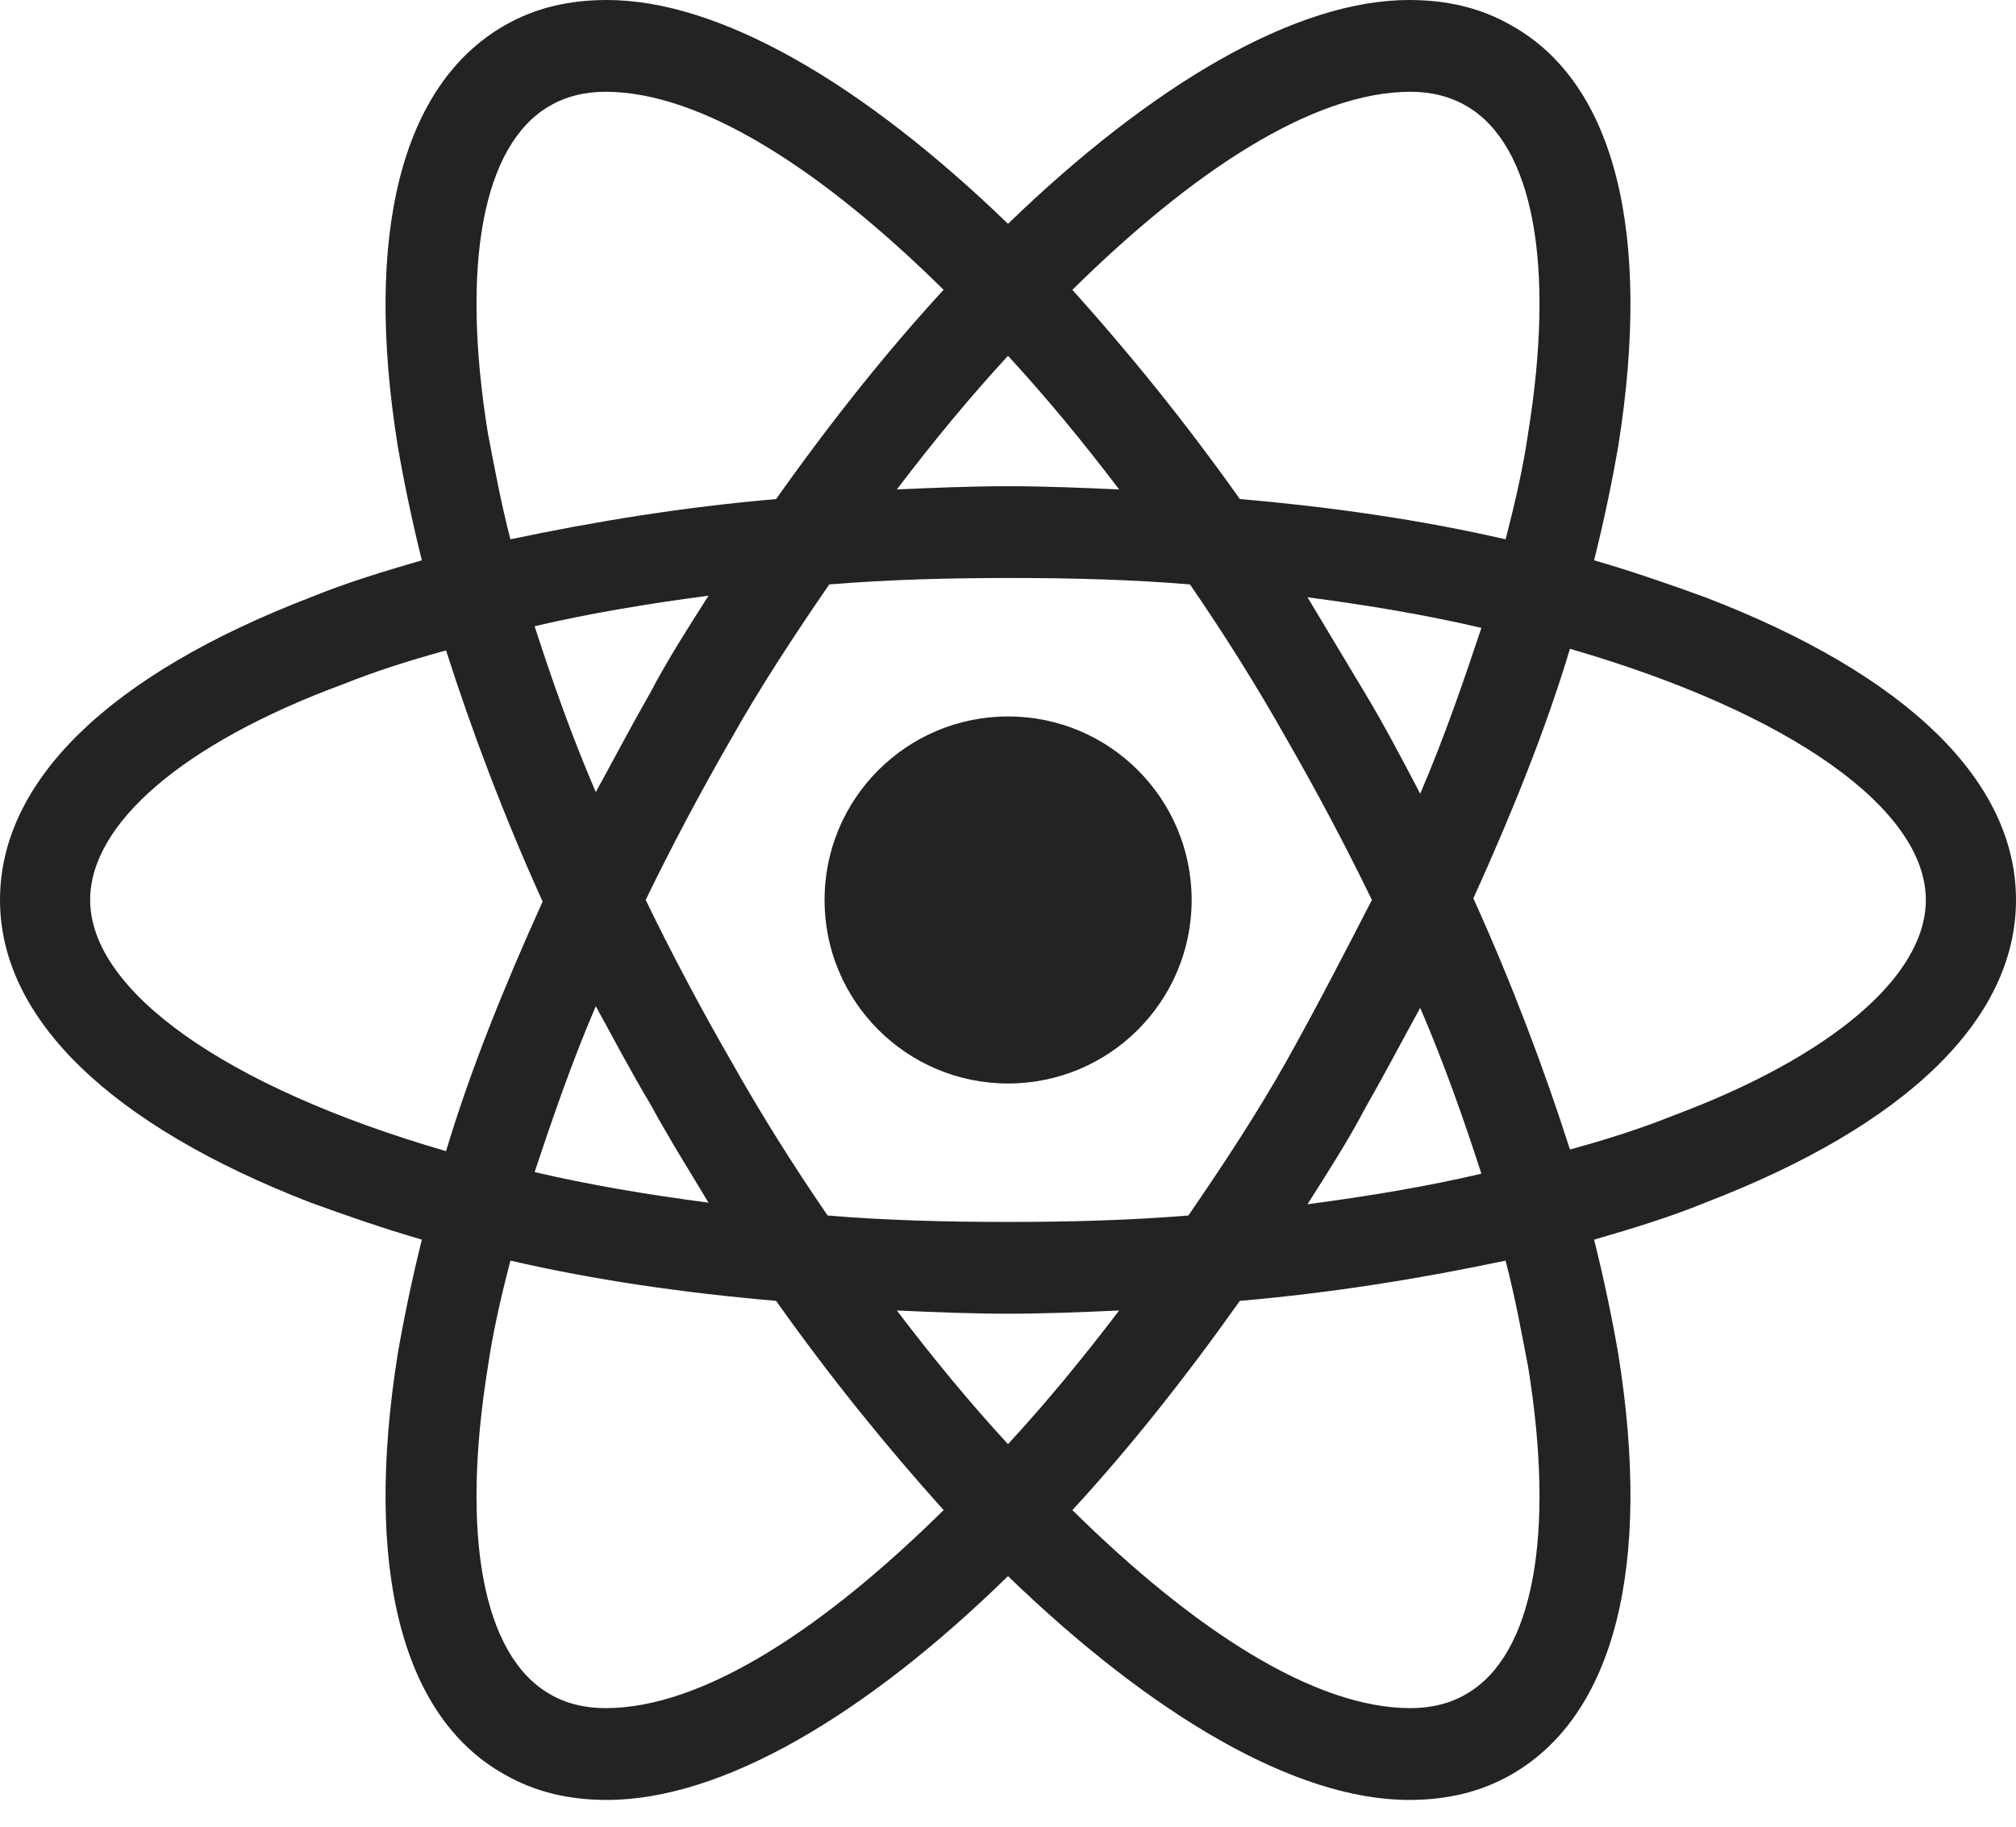
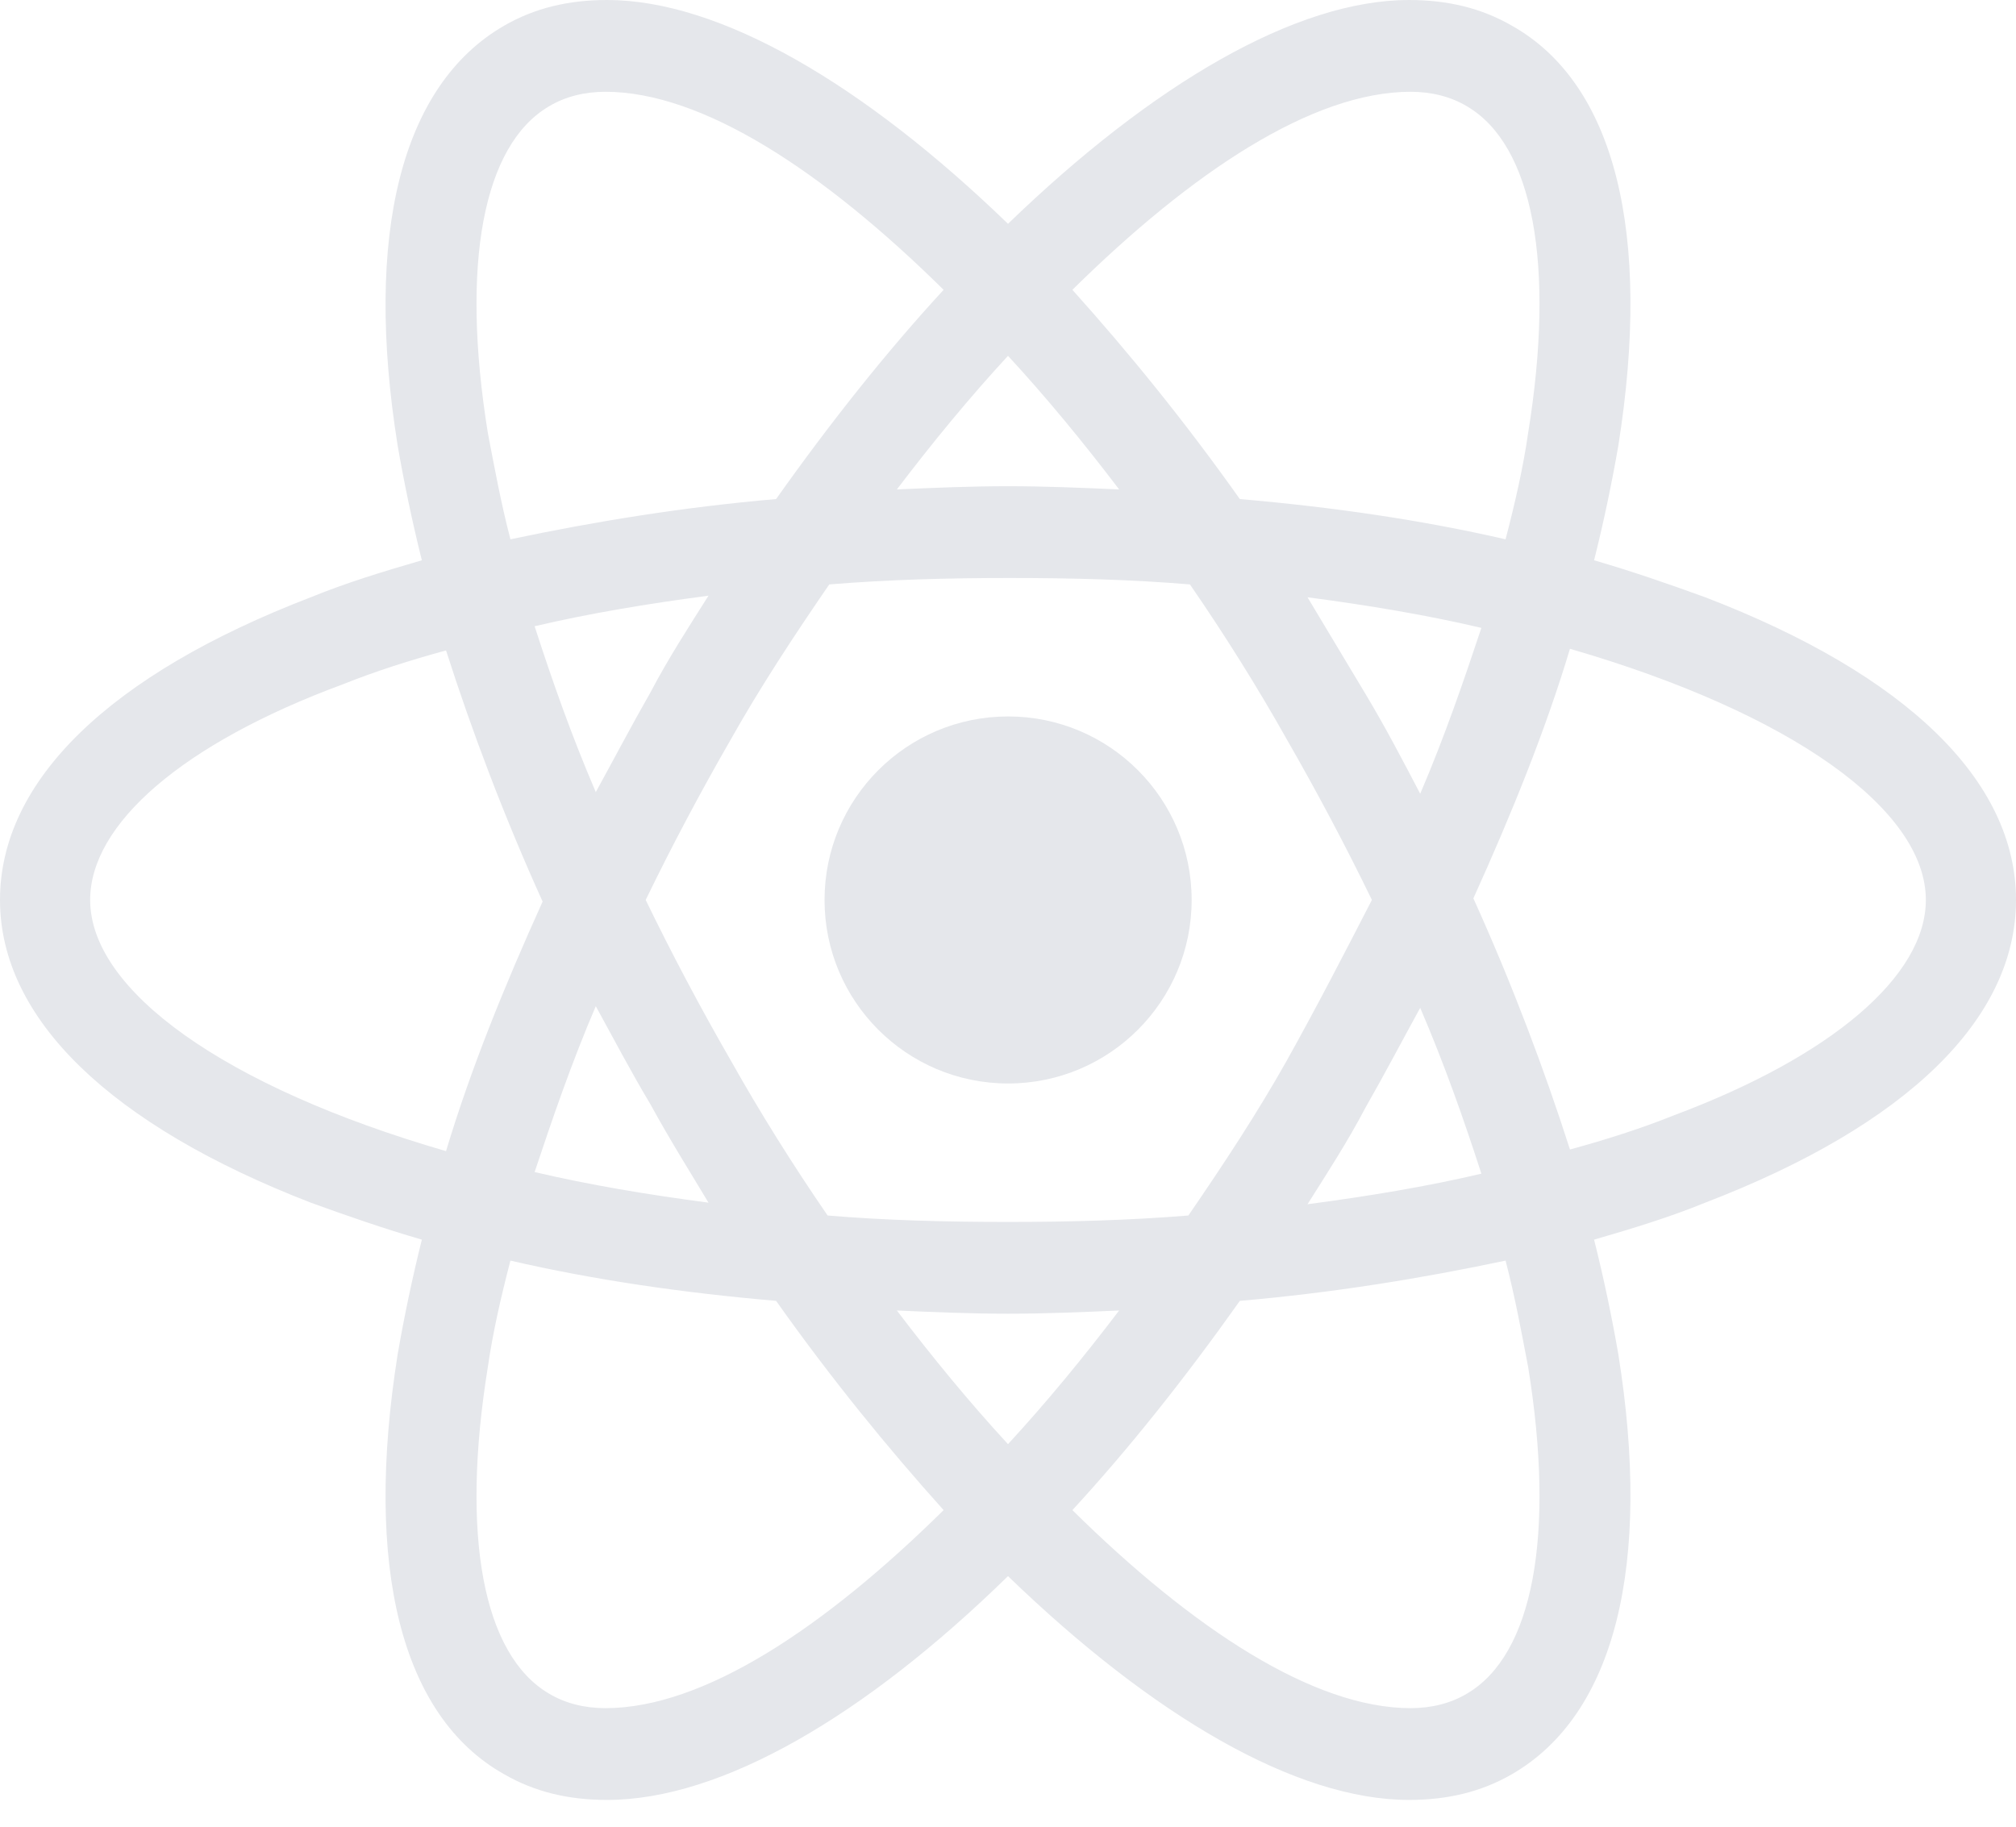
<svg xmlns="http://www.w3.org/2000/svg" width="32" height="29" viewBox="0 0 32 29" fill="none">
-   <path d="M16.002 17.201C17.611 17.201 18.915 15.897 18.915 14.288C18.915 12.678 17.611 11.374 16.002 11.374C14.392 11.374 13.088 12.678 13.088 14.288C13.088 15.897 14.392 17.201 16.002 17.201Z" fill="#242323" />
-   <path d="M27.067 9.482C26.505 9.278 25.917 9.073 25.303 8.895C25.457 8.281 25.585 7.668 25.687 7.08C26.224 3.706 25.636 1.329 24 0.409C23.514 0.128 22.978 0 22.364 0C20.575 0 18.3 1.329 16 3.553C13.7 1.329 11.425 0 9.636 0C9.022 0 8.486 0.128 8 0.409C6.364 1.355 5.776 3.732 6.313 7.08C6.415 7.668 6.543 8.281 6.696 8.895C6.083 9.073 5.495 9.252 4.933 9.482C1.738 10.709 0 12.396 0 14.287C0 16.179 1.764 17.866 4.933 19.093C5.495 19.297 6.083 19.502 6.696 19.68C6.543 20.294 6.415 20.907 6.313 21.495C5.776 24.869 6.364 27.246 8 28.166C8.486 28.447 9.022 28.575 9.636 28.575C11.45 28.575 13.725 27.246 16 25.022C18.3 27.246 20.575 28.575 22.364 28.575C22.978 28.575 23.514 28.447 24 28.166C25.636 27.22 26.224 24.843 25.687 21.495C25.585 20.907 25.457 20.294 25.303 19.68C25.917 19.502 26.505 19.323 27.067 19.093C30.262 17.866 32 16.179 32 14.287C32 12.396 30.262 10.709 27.067 9.482ZM23.284 1.687C24.332 2.3 24.69 4.192 24.256 6.875C24.179 7.412 24.051 7.974 23.898 8.562C22.569 8.256 21.163 8.051 19.68 7.923C18.811 6.696 17.917 5.597 17.022 4.601C18.914 2.735 20.831 1.457 22.39 1.457C22.722 1.457 23.029 1.534 23.284 1.687ZM20.422 16.843C19.962 17.661 19.425 18.479 18.863 19.297C17.917 19.374 16.971 19.399 16 19.399C15.003 19.399 14.057 19.374 13.137 19.297C12.575 18.479 12.064 17.661 11.604 16.843C11.118 16 10.658 15.131 10.249 14.287C10.658 13.444 11.118 12.575 11.604 11.732C12.064 10.914 12.601 10.096 13.163 9.278C14.109 9.201 15.054 9.176 16.026 9.176C17.022 9.176 17.968 9.201 18.888 9.278C19.451 10.096 19.962 10.914 20.422 11.732C20.907 12.575 21.367 13.444 21.776 14.287C21.342 15.131 20.907 15.974 20.422 16.843ZM22.543 16C22.927 16.895 23.233 17.764 23.514 18.633C22.645 18.837 21.725 18.99 20.754 19.118C21.061 18.633 21.393 18.121 21.674 17.585C21.981 17.048 22.262 16.511 22.543 16ZM16 22.927C15.387 22.262 14.799 21.546 14.236 20.805C14.824 20.831 15.412 20.856 16 20.856C16.588 20.856 17.176 20.831 17.764 20.805C17.201 21.546 16.613 22.262 16 22.927ZM11.246 19.093C10.275 18.965 9.355 18.811 8.486 18.607C8.767 17.764 9.073 16.869 9.457 15.974C9.738 16.486 10.019 17.022 10.326 17.534C10.633 18.096 10.939 18.581 11.246 19.093ZM9.457 12.575C9.073 11.681 8.767 10.812 8.486 9.942C9.355 9.738 10.275 9.585 11.246 9.457C10.939 9.942 10.607 10.454 10.326 10.99C10.019 11.527 9.738 12.064 9.457 12.575ZM16 5.649C16.613 6.313 17.201 7.029 17.764 7.77C17.176 7.744 16.588 7.719 16 7.719C15.412 7.719 14.824 7.744 14.236 7.77C14.799 7.029 15.387 6.313 16 5.649ZM21.674 11.016L20.754 9.482C21.725 9.61 22.645 9.764 23.514 9.968C23.233 10.812 22.927 11.706 22.543 12.601C22.262 12.064 21.981 11.527 21.674 11.016ZM7.744 6.875C7.31 4.192 7.668 2.3 8.716 1.687C8.971 1.534 9.278 1.457 9.61 1.457C11.144 1.457 13.061 2.709 14.978 4.601C14.083 5.572 13.188 6.696 12.319 7.923C10.837 8.051 9.431 8.281 8.102 8.562C7.949 7.974 7.847 7.412 7.744 6.875ZM1.431 14.287C1.431 13.086 2.888 11.808 5.444 10.863C5.955 10.658 6.518 10.479 7.08 10.326C7.489 11.604 8 12.959 8.613 14.313C8 15.668 7.463 16.997 7.08 18.275C3.553 17.252 1.431 15.719 1.431 14.287ZM8.716 26.888C7.668 26.275 7.31 24.383 7.744 21.7C7.821 21.163 7.949 20.601 8.102 20.013C9.431 20.32 10.837 20.524 12.319 20.652C13.188 21.879 14.083 22.978 14.978 23.974C13.086 25.84 11.169 27.118 9.61 27.118C9.278 27.118 8.971 27.041 8.716 26.888ZM24.256 21.7C24.69 24.383 24.332 26.275 23.284 26.888C23.029 27.041 22.722 27.118 22.39 27.118C20.856 27.118 18.939 25.866 17.022 23.974C17.917 23.003 18.811 21.879 19.68 20.652C21.163 20.524 22.569 20.294 23.898 20.013C24.051 20.601 24.153 21.163 24.256 21.7ZM26.556 17.712C26.045 17.917 25.482 18.096 24.92 18.249C24.511 16.971 24 15.617 23.387 14.262C24 12.907 24.537 11.578 24.92 10.3C28.447 11.323 30.569 12.856 30.569 14.287C30.569 15.489 29.086 16.767 26.556 17.712Z" fill="#242323" />
+   <path d="M16.002 17.201C17.611 17.201 18.915 15.897 18.915 14.288C18.915 12.678 17.611 11.374 16.002 11.374C14.392 11.374 13.088 12.678 13.088 14.288C13.088 15.897 14.392 17.201 16.002 17.201Z" fill="#E5E7EB" />
+   <path d="M27.067 9.482C26.505 9.278 25.917 9.073 25.303 8.895C25.457 8.281 25.585 7.668 25.687 7.08C26.224 3.706 25.636 1.329 24 0.409C23.514 0.128 22.978 0 22.364 0C20.575 0 18.3 1.329 16 3.553C13.7 1.329 11.425 0 9.636 0C9.022 0 8.486 0.128 8 0.409C6.364 1.355 5.776 3.732 6.313 7.08C6.415 7.668 6.543 8.281 6.696 8.895C6.083 9.073 5.495 9.252 4.933 9.482C1.738 10.709 0 12.396 0 14.287C0 16.179 1.764 17.866 4.933 19.093C5.495 19.297 6.083 19.502 6.696 19.68C6.543 20.294 6.415 20.907 6.313 21.495C5.776 24.869 6.364 27.246 8 28.166C8.486 28.447 9.022 28.575 9.636 28.575C11.45 28.575 13.725 27.246 16 25.022C18.3 27.246 20.575 28.575 22.364 28.575C22.978 28.575 23.514 28.447 24 28.166C25.636 27.22 26.224 24.843 25.687 21.495C25.585 20.907 25.457 20.294 25.303 19.68C25.917 19.502 26.505 19.323 27.067 19.093C30.262 17.866 32 16.179 32 14.287C32 12.396 30.262 10.709 27.067 9.482ZM23.284 1.687C24.332 2.3 24.69 4.192 24.256 6.875C24.179 7.412 24.051 7.974 23.898 8.562C22.569 8.256 21.163 8.051 19.68 7.923C18.811 6.696 17.917 5.597 17.022 4.601C18.914 2.735 20.831 1.457 22.39 1.457C22.722 1.457 23.029 1.534 23.284 1.687ZM20.422 16.843C19.962 17.661 19.425 18.479 18.863 19.297C17.917 19.374 16.971 19.399 16 19.399C15.003 19.399 14.057 19.374 13.137 19.297C12.575 18.479 12.064 17.661 11.604 16.843C11.118 16 10.658 15.131 10.249 14.287C10.658 13.444 11.118 12.575 11.604 11.732C12.064 10.914 12.601 10.096 13.163 9.278C14.109 9.201 15.054 9.176 16.026 9.176C17.022 9.176 17.968 9.201 18.888 9.278C19.451 10.096 19.962 10.914 20.422 11.732C20.907 12.575 21.367 13.444 21.776 14.287C21.342 15.131 20.907 15.974 20.422 16.843ZM22.543 16C22.927 16.895 23.233 17.764 23.514 18.633C22.645 18.837 21.725 18.99 20.754 19.118C21.061 18.633 21.393 18.121 21.674 17.585C21.981 17.048 22.262 16.511 22.543 16ZM16 22.927C15.387 22.262 14.799 21.546 14.236 20.805C14.824 20.831 15.412 20.856 16 20.856C16.588 20.856 17.176 20.831 17.764 20.805C17.201 21.546 16.613 22.262 16 22.927ZM11.246 19.093C10.275 18.965 9.355 18.811 8.486 18.607C8.767 17.764 9.073 16.869 9.457 15.974C9.738 16.486 10.019 17.022 10.326 17.534C10.633 18.096 10.939 18.581 11.246 19.093ZM9.457 12.575C9.073 11.681 8.767 10.812 8.486 9.942C9.355 9.738 10.275 9.585 11.246 9.457C10.939 9.942 10.607 10.454 10.326 10.99C10.019 11.527 9.738 12.064 9.457 12.575ZM16 5.649C16.613 6.313 17.201 7.029 17.764 7.77C17.176 7.744 16.588 7.719 16 7.719C15.412 7.719 14.824 7.744 14.236 7.77C14.799 7.029 15.387 6.313 16 5.649ZM21.674 11.016L20.754 9.482C21.725 9.61 22.645 9.764 23.514 9.968C23.233 10.812 22.927 11.706 22.543 12.601C22.262 12.064 21.981 11.527 21.674 11.016ZM7.744 6.875C7.31 4.192 7.668 2.3 8.716 1.687C8.971 1.534 9.278 1.457 9.61 1.457C11.144 1.457 13.061 2.709 14.978 4.601C14.083 5.572 13.188 6.696 12.319 7.923C10.837 8.051 9.431 8.281 8.102 8.562C7.949 7.974 7.847 7.412 7.744 6.875ZM1.431 14.287C1.431 13.086 2.888 11.808 5.444 10.863C5.955 10.658 6.518 10.479 7.08 10.326C7.489 11.604 8 12.959 8.613 14.313C8 15.668 7.463 16.997 7.08 18.275C3.553 17.252 1.431 15.719 1.431 14.287ZM8.716 26.888C7.668 26.275 7.31 24.383 7.744 21.7C7.821 21.163 7.949 20.601 8.102 20.013C9.431 20.32 10.837 20.524 12.319 20.652C13.188 21.879 14.083 22.978 14.978 23.974C13.086 25.84 11.169 27.118 9.61 27.118C9.278 27.118 8.971 27.041 8.716 26.888ZM24.256 21.7C24.69 24.383 24.332 26.275 23.284 26.888C23.029 27.041 22.722 27.118 22.39 27.118C20.856 27.118 18.939 25.866 17.022 23.974C17.917 23.003 18.811 21.879 19.68 20.652C21.163 20.524 22.569 20.294 23.898 20.013C24.051 20.601 24.153 21.163 24.256 21.7ZM26.556 17.712C26.045 17.917 25.482 18.096 24.92 18.249C24.511 16.971 24 15.617 23.387 14.262C24 12.907 24.537 11.578 24.92 10.3C28.447 11.323 30.569 12.856 30.569 14.287C30.569 15.489 29.086 16.767 26.556 17.712Z" fill="#E5E7EB" />
</svg>
